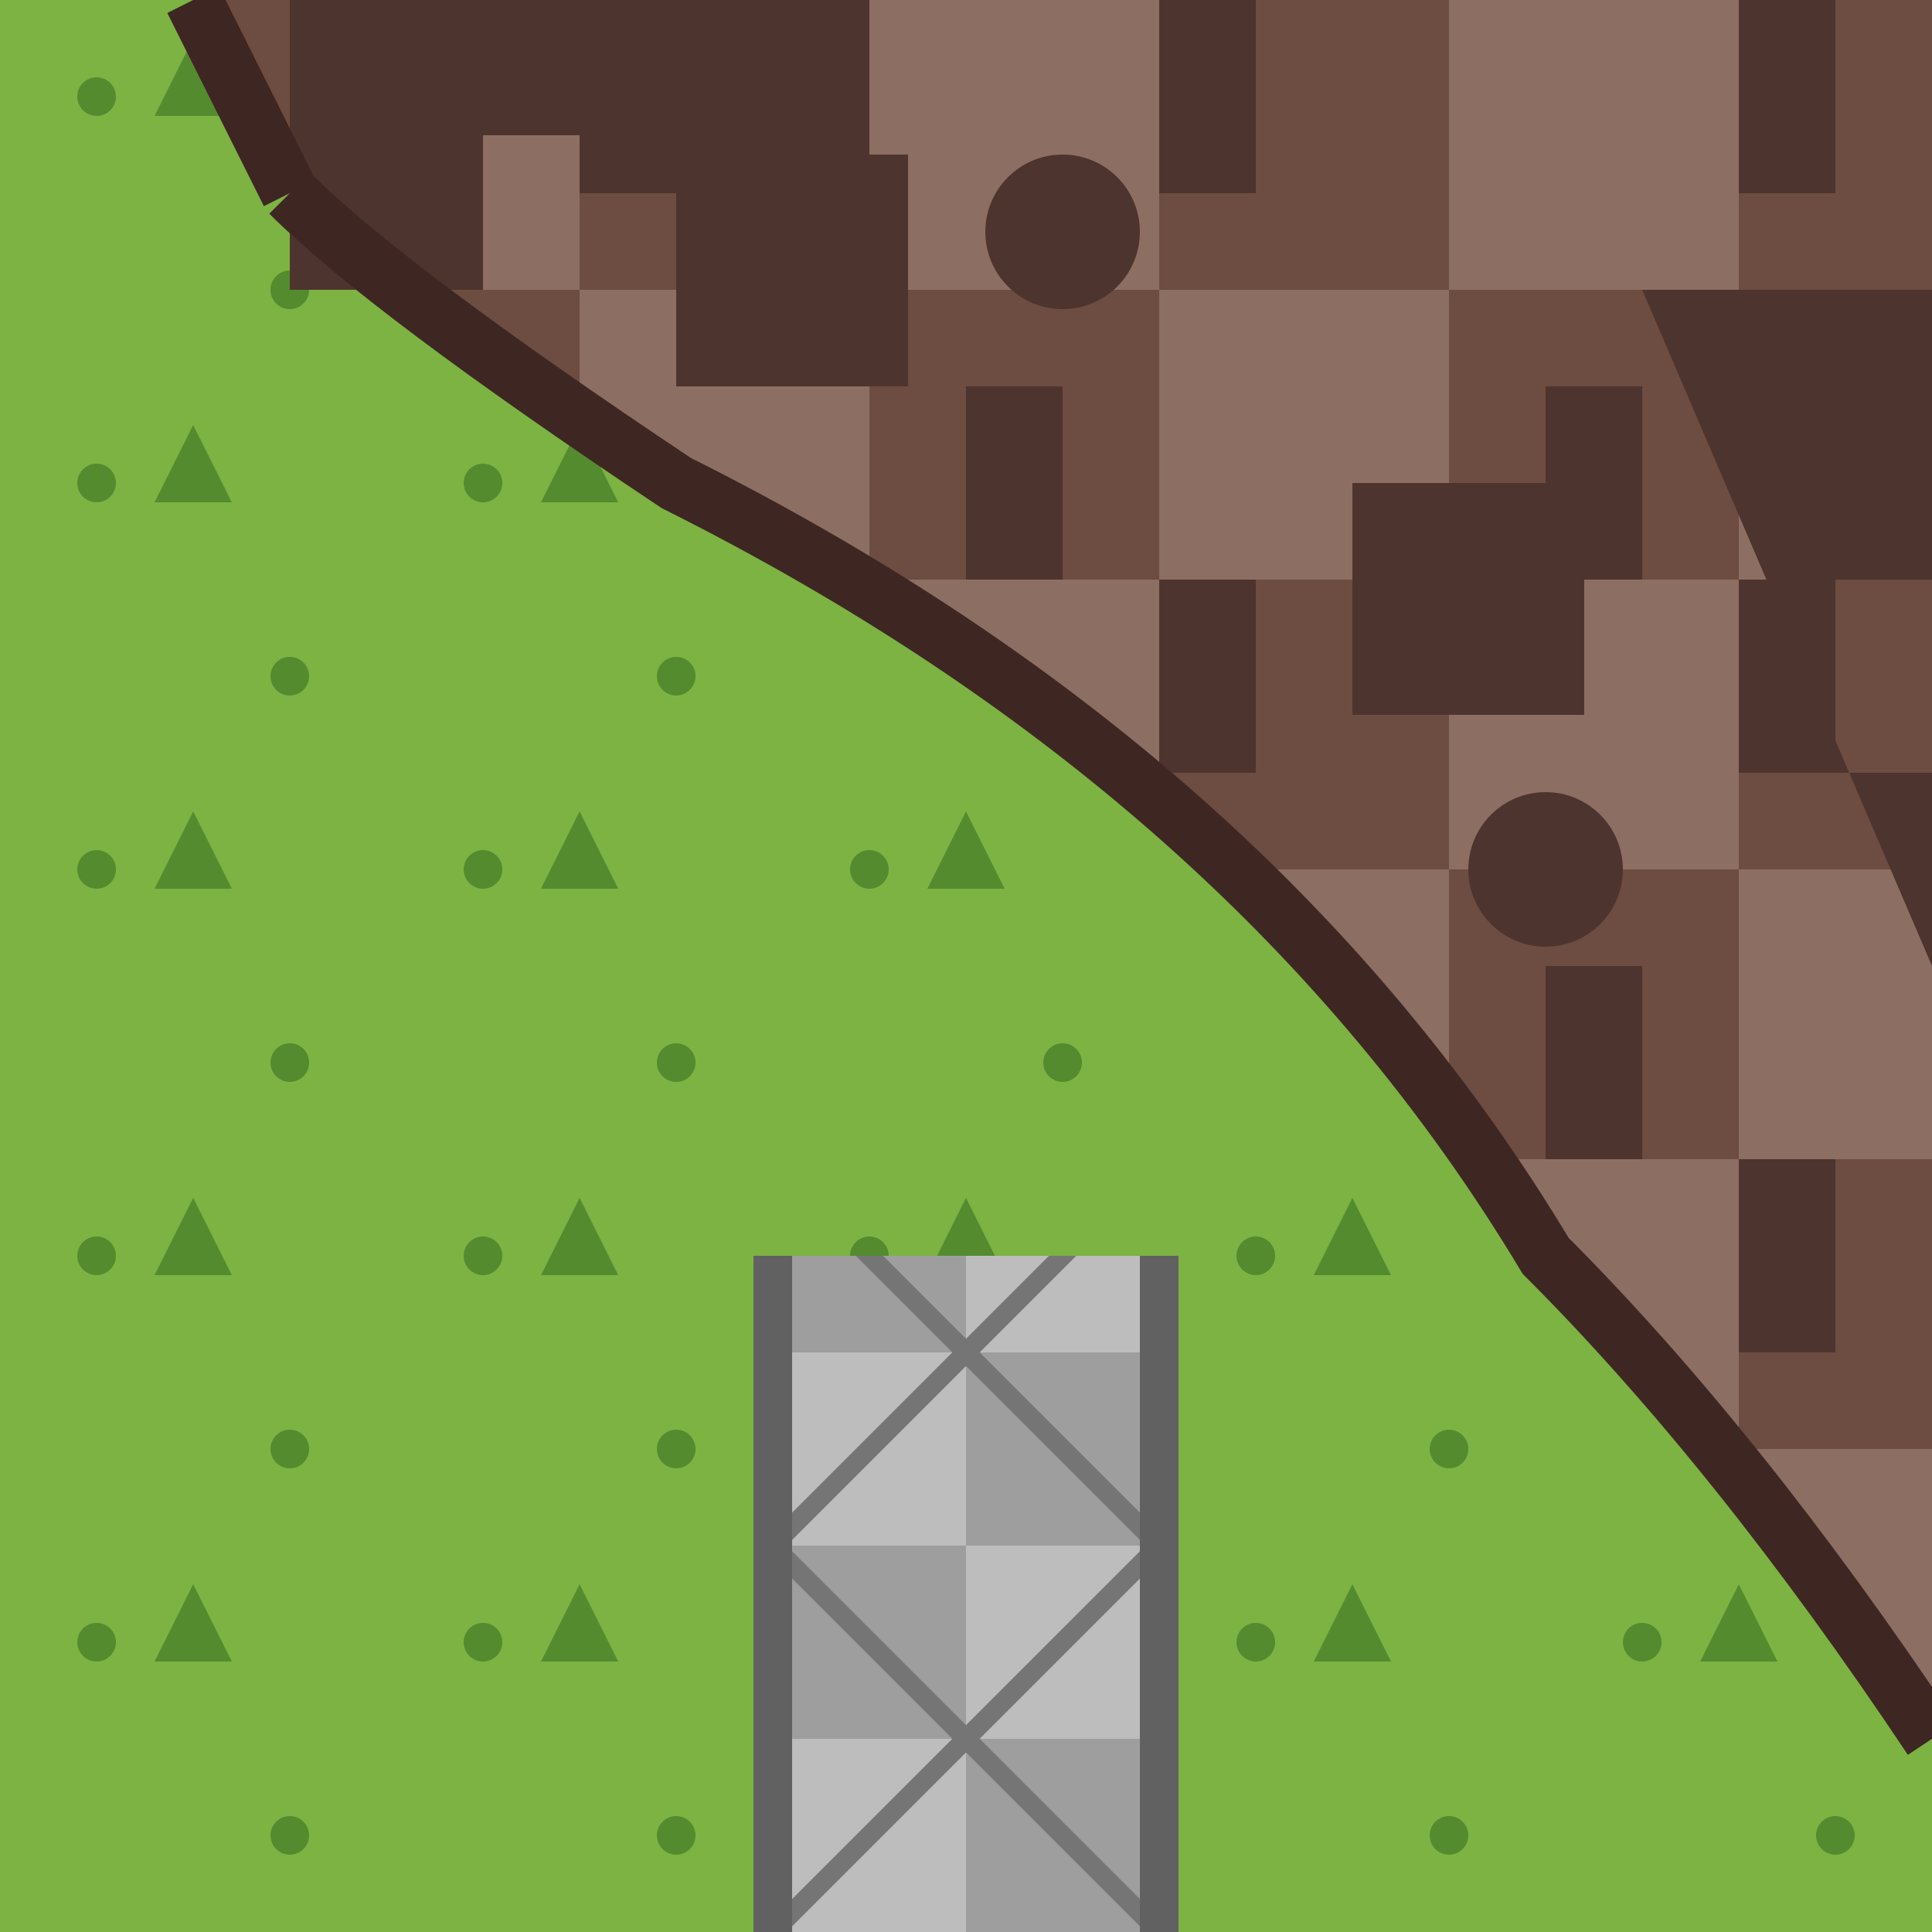
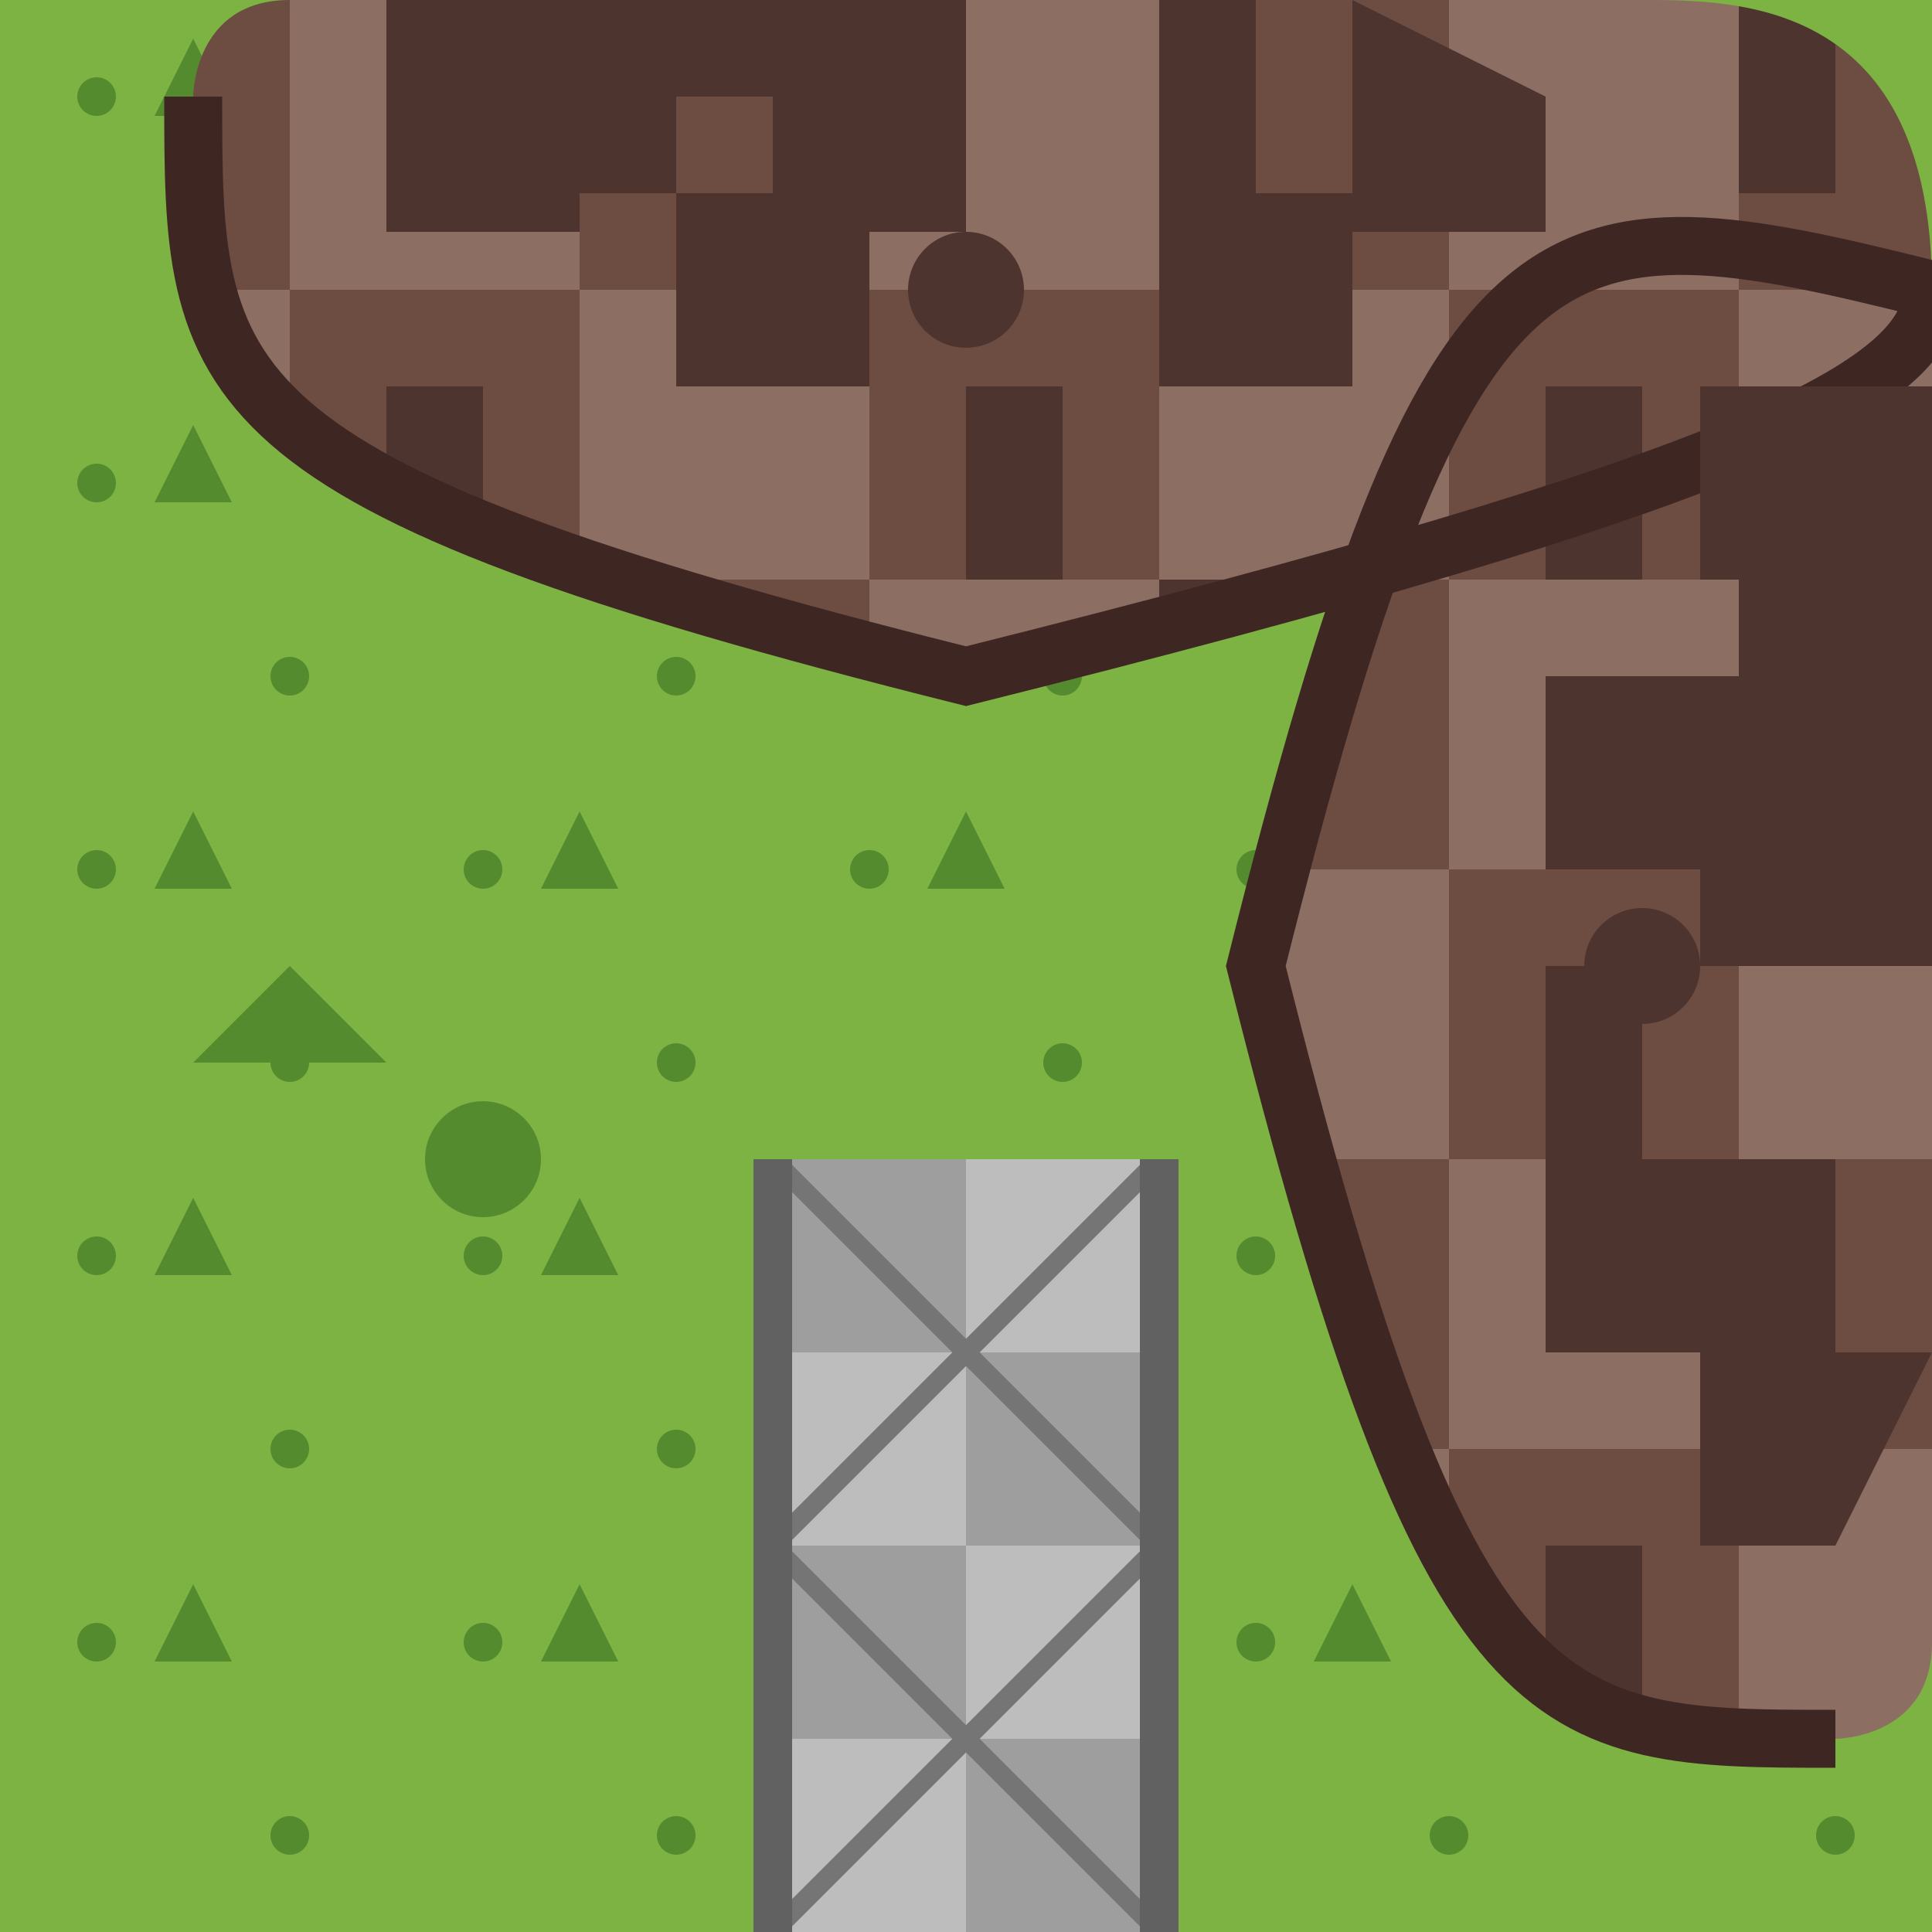
<svg xmlns="http://www.w3.org/2000/svg" viewBox="0 0 100 100">
  <defs>
    <pattern id="fieldTexture" width="20" height="20" patternUnits="userSpaceOnUse">
      <rect width="20" height="20" fill="#7cb342" />
      <circle cx="5" cy="5" r="1" fill="#558b2f" />
      <circle cx="15" cy="15" r="1" fill="#558b2f" />
      <path d="M10,2 L12,6 L8,6 Z" fill="#558b2f" />
    </pattern>
    <pattern id="cityTexture" width="30" height="30" patternUnits="userSpaceOnUse">
      <rect width="30" height="30" fill="#8d6e63" />
      <rect x="0" y="0" width="15" height="15" fill="#6d4c41" />
      <rect x="15" y="15" width="15" height="15" fill="#6d4c41" />
      <path d="M0,0 L5,0 L5,10 L0,10 Z" fill="#4e342e" />
      <path d="M20,20 L25,20 L25,30 L20,30 Z" fill="#4e342e" />
    </pattern>
    <pattern id="roadTexture" width="20" height="20" patternUnits="userSpaceOnUse">
      <rect width="20" height="20" fill="#bdbdbd" />
      <rect x="0" y="0" width="10" height="10" fill="#9e9e9e" />
      <rect x="10" y="10" width="10" height="10" fill="#9e9e9e" />
      <line x1="0" y1="0" x2="20" y2="20" stroke="#757575" stroke-width="1" />
      <line x1="20" y1="0" x2="0" y2="20" stroke="#757575" stroke-width="1" />
    </pattern>
  </defs>
  <rect width="100" height="100" fill="url(#fieldTexture)" />
-   <path d="M10,0 h90 v90               Q 90,75 80,65              Q 65,40 35,25              Q 20,15 15,10 Z" fill="url(#cityTexture)" />
-   <path d="M15,0 v15 h10 v-8 h10 v8 h10 v-15" fill="#4e342e" />
-   <path d="M85,15 h15 v15 h-8 v10 h8 v10" fill="#4e342e" />
-   <path d="M15,10 Q 20,15 35,25 Q 65,40 80,65 Q 90,75 100,90" stroke="#3e2723" stroke-width="3" fill="none" />
-   <path d="M10,0 L15,10" stroke="#3e2723" stroke-width="3" fill="none" />
-   <path d="M40,65 v35 h20 v-35 Z" fill="url(#roadTexture)" />
-   <path d="M40,65 v35" stroke="#616161" stroke-width="2" />
-   <path d="M60,65 v35" stroke="#616161" stroke-width="2" />
-   <rect x="35" y="8" width="12" height="12" fill="#4e342e" />
-   <rect x="70" y="25" width="12" height="12" fill="#4e342e" />
-   <circle cx="55" cy="12" r="4" fill="#4e342e" />
-   <circle cx="80" cy="45" r="4" fill="#4e342e" />
+   <path d="M15,0 h70               C 90,0 100,0 100,15              C 100,20 90,25 50,35              C 10,25 10,20 10,5              C 10,5 10,0 15,0 Z" fill="url(#cityTexture)" />
+   <path d="M100,15 v70               C 100,90 95,90 95,90              C 80,90 75,90 65,50              C 75,10 80,10 100,15 Z" fill="url(#cityTexture)" />
+   <path d="M40,100 v-40 h20 v40 Z" fill="url(#roadTexture)" />
+   <path d="M40,100 v-40" stroke="#616161" stroke-width="2" fill="none" />
+   <path d="M60,100 v-40" stroke="#616161" stroke-width="2" fill="none" />
+   <path d="M10,5               C 10,20 10,25 50,35              C 90,25 100,20 100,15" stroke="#3e2723" stroke-width="3" fill="none" />
+   <path d="M100,15              C 80,10 75,10 65,50              C 75,90 80,90 95,90" stroke="#3e2723" stroke-width="3" fill="none" />
+   <path d="M20,0 v12 h10 v-7 h10 v7 h10 v-12" fill="#4e342e" />
+   <path d="M70,0 v12 h10 v-7" fill="#4e342e" />
+   <path d="M100,20 h-12 v10 h7 v10 h-7 v10 h12" fill="#4e342e" />
+   <path d="M100,70 h-12 v10 h7" fill="#4e342e" />
+   <rect x="35" y="10" width="10" height="10" fill="#4e342e" />
+   <rect x="60" y="10" width="10" height="10" fill="#4e342e" />
+   <circle cx="50" cy="15" r="3" fill="#4e342e" />
+   <rect x="80" y="35" width="10" height="10" fill="#4e342e" />
+   <rect x="80" y="60" width="10" height="10" fill="#4e342e" />
+   <circle cx="85" cy="50" r="3" fill="#4e342e" />
+   <circle cx="25" cy="60" r="3" fill="#558b2f" />
+   <path d="M15,50 L20,55 L10,55 Z" fill="#558b2f" />
</svg>
